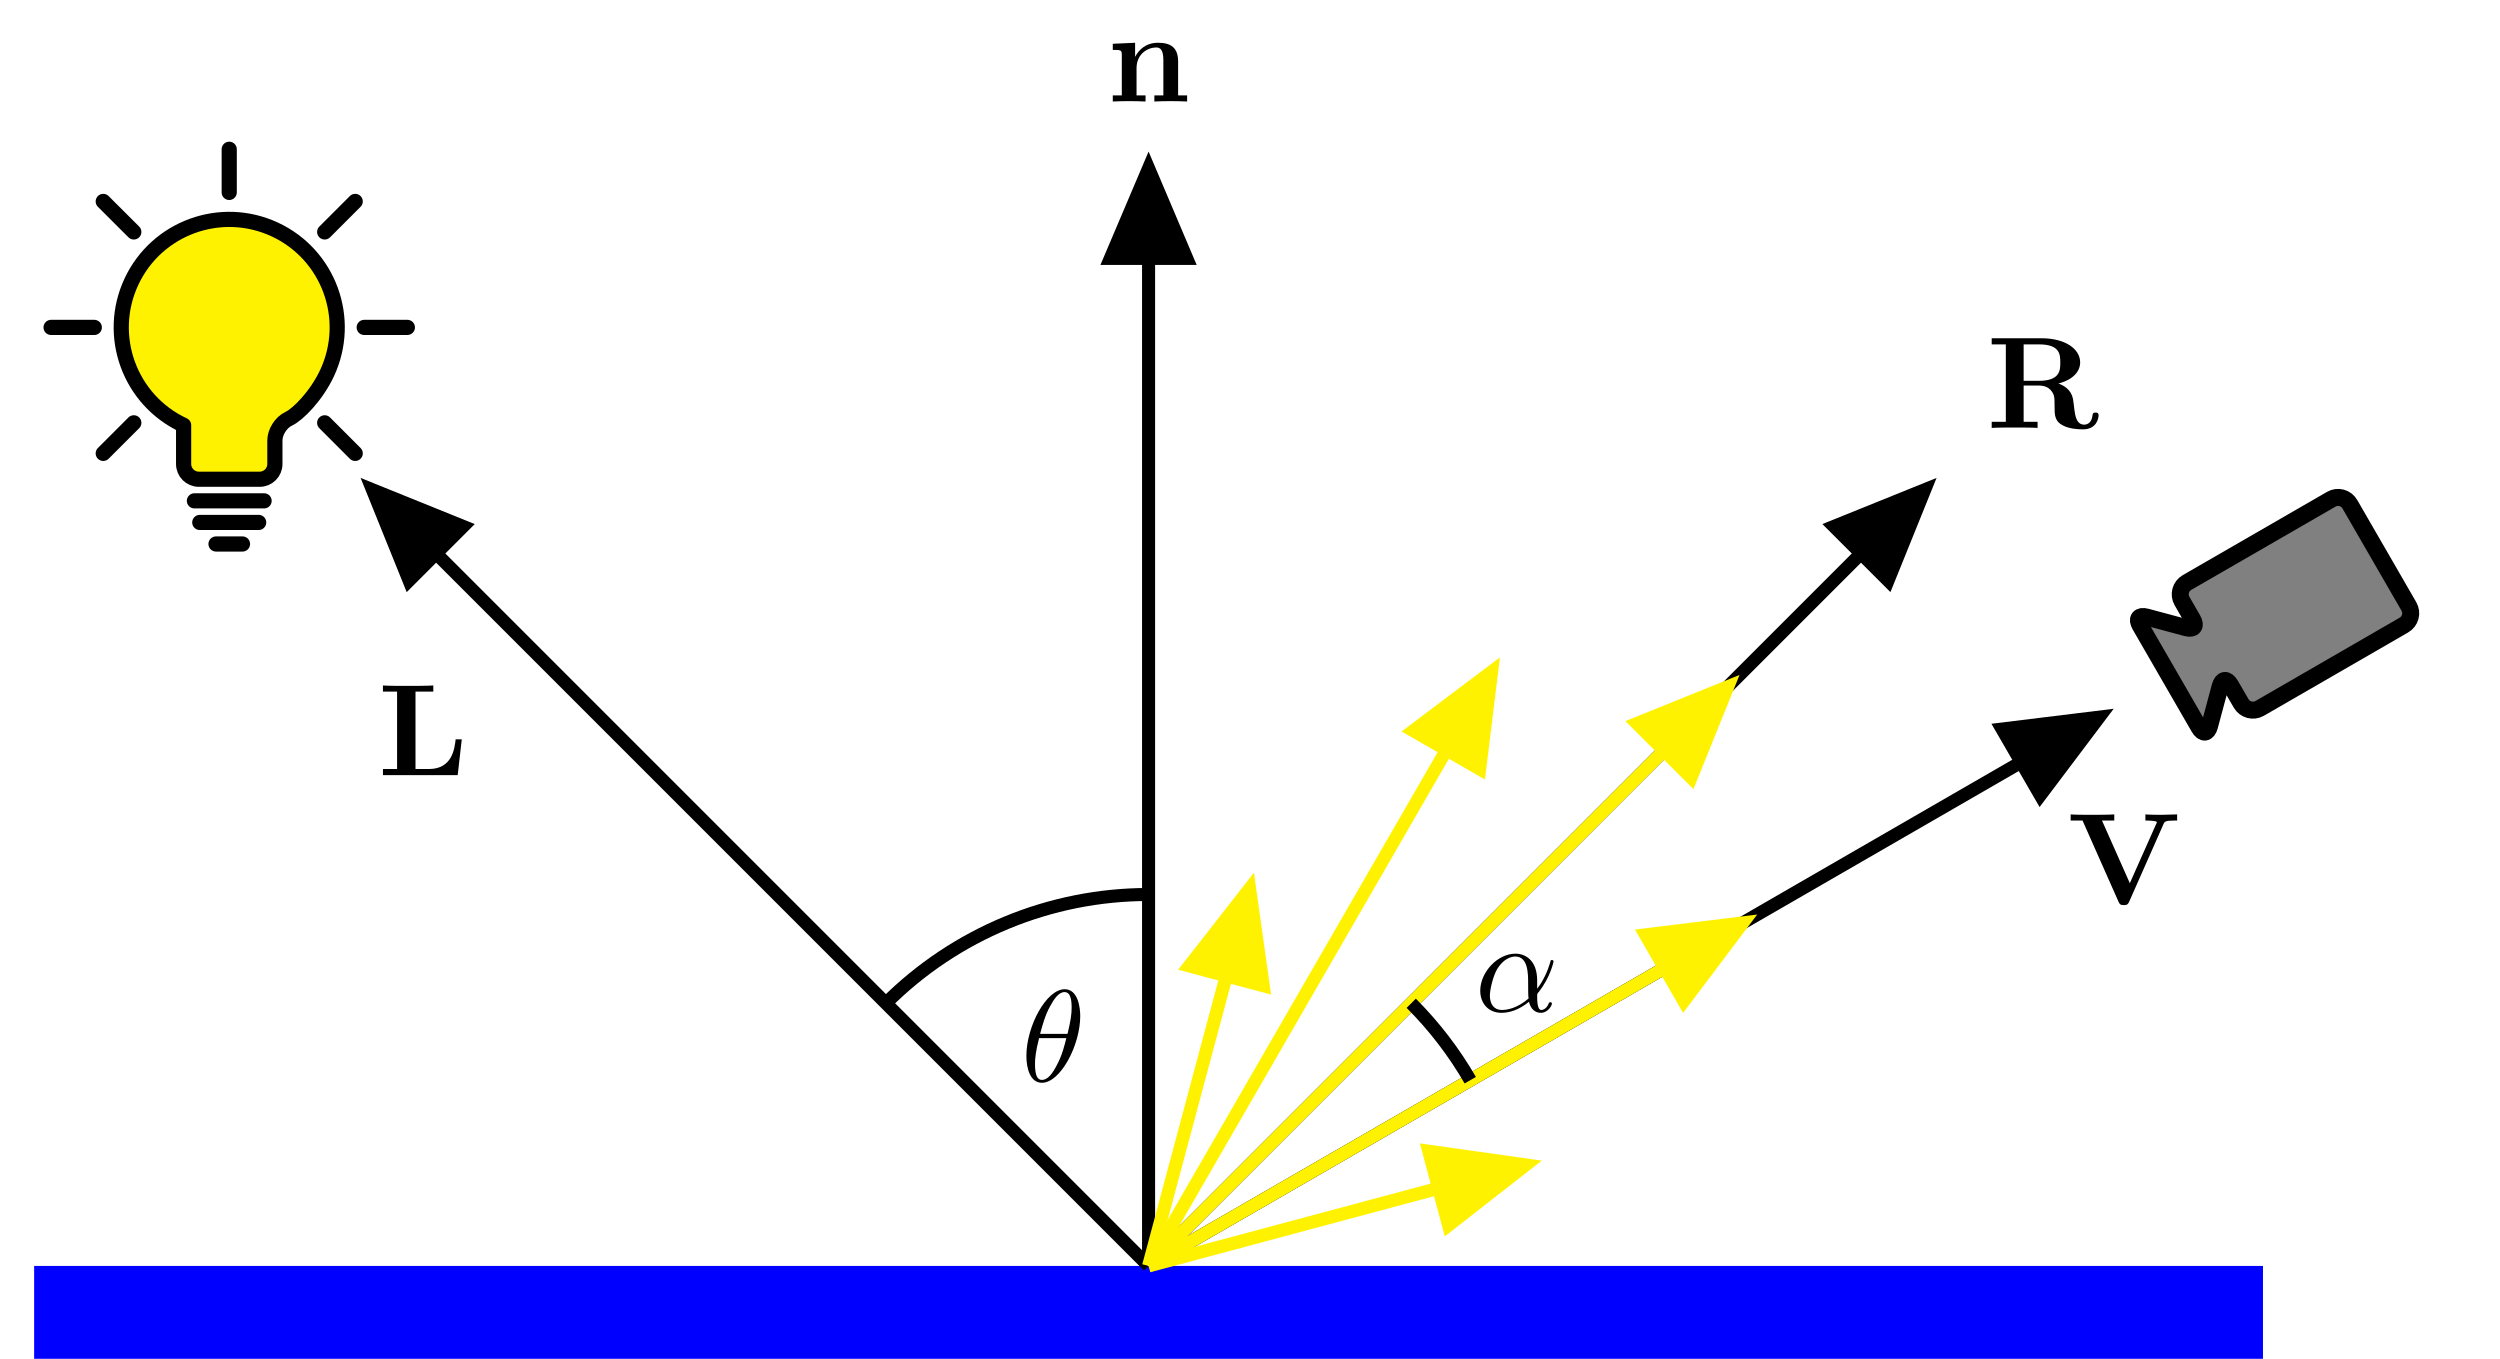
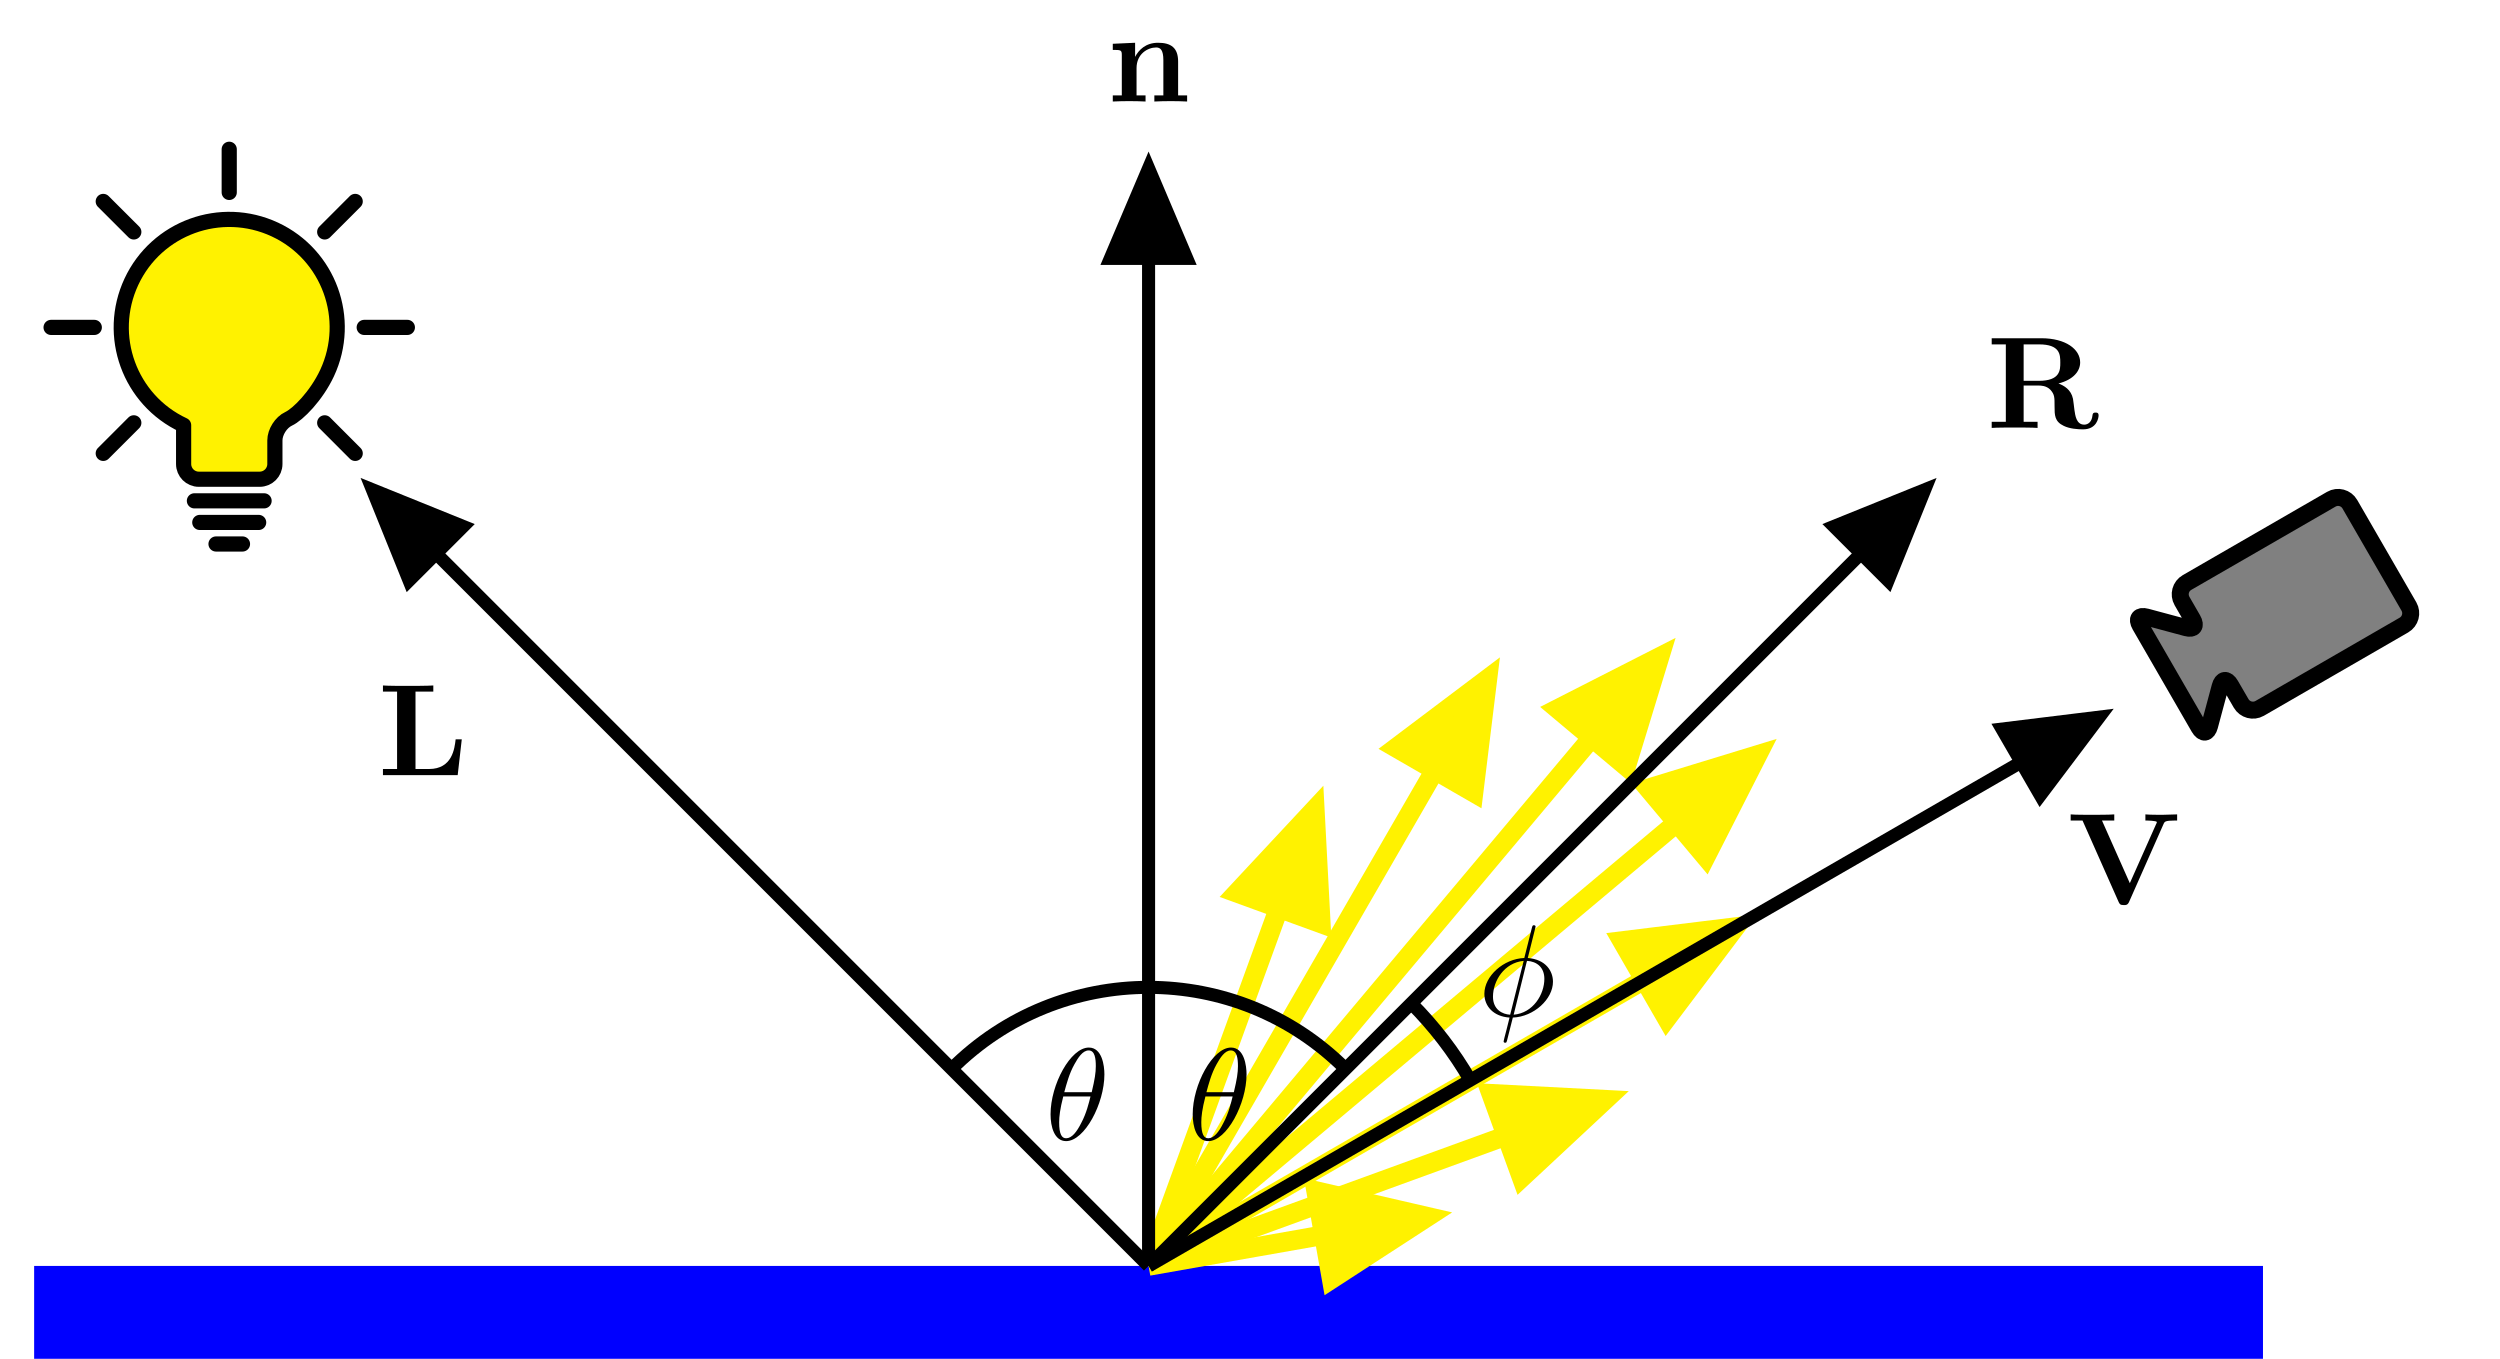
<svg xmlns="http://www.w3.org/2000/svg" xmlns:xlink="http://www.w3.org/1999/xlink" width="190.775pt" height="103.691pt" viewBox="0 0 190.775 103.691">
  <defs>
    <g>
      <g id="glyph-0-0">
        <path d="M 6.406 -2.734 L 5.938 -2.734 C 5.859 -2.047 5.688 -0.469 3.906 -0.469 L 2.875 -0.469 L 2.875 -6.375 L 4.234 -6.375 L 4.234 -6.844 C 3.781 -6.812 2.703 -6.812 2.219 -6.812 C 1.781 -6.812 0.766 -6.812 0.391 -6.844 L 0.391 -6.375 L 1.469 -6.375 L 1.469 -0.469 L 0.391 -0.469 L 0.391 0 L 6.094 0 Z M 6.406 -2.734 " />
      </g>
      <g id="glyph-0-1">
        <path d="M 1.141 -3.547 L 1.141 -0.469 L 0.453 -0.469 L 0.453 0 C 0.734 -0.016 1.328 -0.031 1.703 -0.031 C 2.094 -0.031 2.688 -0.016 2.953 0 L 2.953 -0.469 L 2.266 -0.469 L 2.266 -2.547 C 2.266 -3.641 3.125 -4.125 3.766 -4.125 C 4.094 -4.125 4.312 -3.922 4.312 -3.156 L 4.312 -0.469 L 3.625 -0.469 L 3.625 0 C 3.891 -0.016 4.5 -0.031 4.875 -0.031 C 5.266 -0.031 5.859 -0.016 6.125 0 L 6.125 -0.469 L 5.438 -0.469 L 5.438 -3.047 C 5.438 -4.094 4.906 -4.484 3.906 -4.484 C 2.953 -4.484 2.422 -3.922 2.156 -3.406 L 2.156 -4.484 L 0.453 -4.406 L 0.453 -3.938 C 1.062 -3.938 1.141 -3.938 1.141 -3.547 Z M 1.141 -3.547 " />
      </g>
      <g id="glyph-0-2">
        <path d="M 2.828 -3.594 L 2.828 -6.375 L 4 -6.375 C 5.609 -6.375 5.625 -5.594 5.625 -4.984 C 5.625 -4.422 5.625 -3.594 3.984 -3.594 Z M 5.484 -3.391 C 6.641 -3.688 7.141 -4.344 7.141 -5 C 7.141 -6 6.047 -6.844 4.172 -6.844 L 0.391 -6.844 L 0.391 -6.375 L 1.469 -6.375 L 1.469 -0.469 L 0.391 -0.469 L 0.391 0 C 0.75 -0.031 1.719 -0.031 2.141 -0.031 C 2.562 -0.031 3.531 -0.031 3.891 0 L 3.891 -0.469 L 2.828 -0.469 L 2.828 -3.234 L 3.984 -3.234 C 4.125 -3.234 4.562 -3.234 4.875 -2.906 C 5.188 -2.547 5.188 -2.359 5.188 -1.641 C 5.188 -0.984 5.188 -0.484 5.891 -0.156 C 6.328 0.062 6.953 0.109 7.359 0.109 C 8.422 0.109 8.547 -0.781 8.547 -0.953 C 8.547 -1.172 8.406 -1.172 8.312 -1.172 C 8.109 -1.172 8.094 -1.062 8.078 -0.938 C 8.031 -0.469 7.75 -0.25 7.453 -0.25 C 6.844 -0.25 6.766 -0.953 6.703 -1.375 C 6.688 -1.484 6.609 -2.172 6.594 -2.219 C 6.453 -2.922 5.906 -3.234 5.484 -3.391 Z M 5.484 -3.391 " />
      </g>
      <g id="glyph-0-3">
        <path d="M 7.375 -6.156 C 7.438 -6.281 7.484 -6.375 8.203 -6.375 L 8.391 -6.375 L 8.391 -6.844 C 8.016 -6.828 7.531 -6.812 7.266 -6.812 C 6.875 -6.812 6.344 -6.812 5.969 -6.844 L 5.969 -6.375 C 6.047 -6.375 6.844 -6.375 6.844 -6.25 C 6.844 -6.203 6.812 -6.156 6.797 -6.125 L 4.781 -1.594 L 2.656 -6.375 L 3.594 -6.375 L 3.594 -6.844 C 3.219 -6.812 2.266 -6.812 1.828 -6.812 C 1.453 -6.812 0.609 -6.812 0.266 -6.844 L 0.266 -6.375 L 1.172 -6.375 L 3.922 -0.172 C 4 0 4.047 0.078 4.328 0.078 C 4.484 0.078 4.609 0.078 4.719 -0.156 Z M 7.375 -6.156 " />
      </g>
      <g id="glyph-1-0">
-         <path d="M 4.75 -2.359 C 4.75 -3.922 3.828 -4.406 3.094 -4.406 C 1.719 -4.406 0.406 -2.984 0.406 -1.578 C 0.406 -0.641 1 0.109 2.031 0.109 C 2.656 0.109 3.375 -0.125 4.125 -0.734 C 4.25 -0.203 4.578 0.109 5.031 0.109 C 5.562 0.109 5.875 -0.438 5.875 -0.594 C 5.875 -0.672 5.812 -0.703 5.75 -0.703 C 5.688 -0.703 5.656 -0.672 5.625 -0.594 C 5.438 -0.109 5.078 -0.109 5.062 -0.109 C 4.75 -0.109 4.75 -0.891 4.75 -1.125 C 4.75 -1.328 4.75 -1.359 4.859 -1.469 C 5.797 -2.656 6 -3.812 6 -3.812 C 6 -3.844 5.984 -3.922 5.875 -3.922 C 5.781 -3.922 5.781 -3.891 5.734 -3.703 C 5.547 -3.078 5.219 -2.328 4.75 -1.734 Z M 4.094 -0.984 C 3.203 -0.219 2.438 -0.109 2.047 -0.109 C 1.453 -0.109 1.141 -0.562 1.141 -1.203 C 1.141 -1.688 1.406 -2.766 1.719 -3.266 C 2.188 -4 2.734 -4.188 3.078 -4.188 C 4.062 -4.188 4.062 -2.875 4.062 -2.109 C 4.062 -1.734 4.062 -1.156 4.094 -0.984 Z M 4.094 -0.984 " />
+         <path d="M 4.531 -4.984 C 4.531 -5.641 4.359 -7.031 3.344 -7.031 C 1.953 -7.031 0.422 -4.219 0.422 -1.938 C 0.422 -1 0.703 0.109 1.609 0.109 C 3.016 0.109 4.531 -2.75 4.531 -4.984 Z M 1.469 -3.625 C 1.641 -4.25 1.844 -5.047 2.25 -5.766 C 2.516 -6.25 2.875 -6.812 3.328 -6.812 C 3.812 -6.812 3.875 -6.172 3.875 -5.609 C 3.875 -5.109 3.797 -4.609 3.562 -3.625 Z M 3.469 -3.297 C 3.359 -2.844 3.156 -2 2.766 -1.281 C 2.422 -0.594 2.047 -0.109 1.609 -0.109 C 1.281 -0.109 1.078 -0.406 1.078 -1.328 C 1.078 -1.75 1.141 -2.328 1.391 -3.297 Z M 3.469 -3.297 " />
      </g>
      <g id="glyph-1-1">
-         <path d="M 4.531 -4.984 C 4.531 -5.641 4.359 -7.031 3.344 -7.031 C 1.953 -7.031 0.422 -4.219 0.422 -1.938 C 0.422 -1 0.703 0.109 1.609 0.109 C 3.016 0.109 4.531 -2.75 4.531 -4.984 Z M 1.469 -3.625 C 1.641 -4.25 1.844 -5.047 2.25 -5.766 C 2.516 -6.25 2.875 -6.812 3.328 -6.812 C 3.812 -6.812 3.875 -6.172 3.875 -5.609 C 3.875 -5.109 3.797 -4.609 3.562 -3.625 Z M 3.469 -3.297 C 3.359 -2.844 3.156 -2 2.766 -1.281 C 2.422 -0.594 2.047 -0.109 1.609 -0.109 C 1.281 -0.109 1.078 -0.406 1.078 -1.328 C 1.078 -1.75 1.141 -2.328 1.391 -3.297 Z M 3.469 -3.297 " />
+         <path d="M 4.359 -6.672 C 4.359 -6.703 4.391 -6.812 4.391 -6.812 C 4.391 -6.828 4.391 -6.922 4.266 -6.922 C 4.172 -6.922 4.156 -6.891 4.109 -6.719 L 3.531 -4.422 C 1.953 -4.359 0.484 -3.047 0.484 -1.688 C 0.484 -0.734 1.188 0.047 2.406 0.125 C 2.328 0.422 2.25 0.75 2.172 1.062 C 2.047 1.531 1.953 1.906 1.953 1.938 C 1.953 2.031 2.031 2.047 2.078 2.047 C 2.125 2.047 2.141 2.031 2.172 2 C 2.188 1.984 2.25 1.75 2.281 1.609 L 2.656 0.125 C 4.266 0.062 5.719 -1.281 5.719 -2.609 C 5.719 -3.406 5.188 -4.312 3.797 -4.422 Z M 2.453 -0.094 C 1.859 -0.125 1.141 -0.484 1.141 -1.469 C 1.141 -2.672 2 -4.062 3.484 -4.203 Z M 3.734 -4.203 C 4.5 -4.156 5.062 -3.703 5.062 -2.828 C 5.062 -1.641 4.203 -0.219 2.719 -0.094 Z M 3.734 -4.203 " />
      </g>
    </g>
    <clipPath id="clip-0">
      <path clip-rule="nonzero" d="M 2 96 L 173 96 L 173 103.691 L 2 103.691 Z M 2 96 " />
    </clipPath>
    <clipPath id="clip-1">
      <path clip-rule="nonzero" d="M 3.32 10.809 L 31.668 10.809 L 31.668 42.094 L 3.32 42.094 Z M 3.32 10.809 " />
    </clipPath>
    <clipPath id="clip-2">
      <path clip-rule="nonzero" d="M 14 37 L 21 37 L 21 42.094 L 14 42.094 Z M 14 37 " />
    </clipPath>
    <clipPath id="clip-3">
      <path clip-rule="nonzero" d="M 8 15 L 31.668 15 L 31.668 42.094 L 8 42.094 Z M 8 15 " />
    </clipPath>
    <clipPath id="clip-4">
      <path clip-rule="nonzero" d="M 27 24 L 31.668 24 L 31.668 26 L 27 26 Z M 27 24 " />
    </clipPath>
    <clipPath id="clip-5">
      <path clip-rule="nonzero" d="M 8 10.809 L 31.668 10.809 L 31.668 35 L 8 35 Z M 8 10.809 " />
    </clipPath>
    <clipPath id="clip-6">
      <path clip-rule="nonzero" d="M 16 10.809 L 19 10.809 L 19 16 L 16 16 Z M 16 10.809 " />
    </clipPath>
    <clipPath id="clip-7">
      <path clip-rule="nonzero" d="M 3.32 10.809 L 27 10.809 L 27 35 L 3.32 35 Z M 3.32 10.809 " />
    </clipPath>
    <clipPath id="clip-8">
      <path clip-rule="nonzero" d="M 3.32 24 L 8 24 L 8 26 L 3.32 26 Z M 3.32 24 " />
    </clipPath>
    <clipPath id="clip-9">
      <path clip-rule="nonzero" d="M 3.32 15 L 27 15 L 27 42.094 L 3.32 42.094 Z M 3.32 15 " />
    </clipPath>
    <clipPath id="clip-10">
+       <path clip-rule="nonzero" d="M 66 71 L 130 71 L 130 103.691 L 66 103.691 Z M 66 71 " />
+     </clipPath>
+     <clipPath id="clip-11">
+       <path clip-rule="nonzero" d="M 79 69 L 131 69 L 131 103.691 L 79 103.691 Z M 79 69 " />
+     </clipPath>
+     <clipPath id="clip-12">
+       <path clip-rule="nonzero" d="M 66 62 L 144 62 L 144 103.691 L 66 103.691 Z M 66 62 " />
+     </clipPath>
+     <clipPath id="clip-13">
+       <path clip-rule="nonzero" d="M 92 62 L 144 62 L 144 103.691 L 92 103.691 Z M 92 62 " />
+     </clipPath>
+     <clipPath id="clip-14">
+       <path clip-rule="nonzero" d="M 66 49 L 154 49 L 154 103.691 L 66 103.691 Z M 66 49 " />
+     </clipPath>
+     <clipPath id="clip-15">
+       <path clip-rule="nonzero" d="M 66 36 L 155 36 L 155 103.691 L 66 103.691 Z M 66 36 " />
+     </clipPath>
+     <clipPath id="clip-16">
+       <path clip-rule="nonzero" d="M 66 29 L 148 29 L 148 103.691 L 66 103.691 Z M 66 29 " />
+     </clipPath>
+     <clipPath id="clip-17">
+       <path clip-rule="nonzero" d="M 66 31 L 135 31 L 135 103.691 L 66 103.691 Z M 66 31 " />
+     </clipPath>
+     <clipPath id="clip-18">
+       <path clip-rule="nonzero" d="M 66 41 L 122 41 L 122 103.691 L 66 103.691 Z M 66 41 " />
+     </clipPath>
+     <clipPath id="clip-19">
      <path clip-rule="nonzero" d="M 14 23 L 102 23 L 102 103.691 L 14 103.691 Z M 14 23 " />
    </clipPath>
-     <clipPath id="clip-11">
+     <clipPath id="clip-20">
      <path clip-rule="nonzero" d="M 73 23 L 161 23 L 161 103.691 L 73 103.691 Z M 73 23 " />
    </clipPath>
-     <clipPath id="clip-12">
+     <clipPath id="clip-21">
      <path clip-rule="nonzero" d="M 73 40 L 174 40 L 174 103.691 L 73 103.691 Z M 73 40 " />
    </clipPath>
-     <clipPath id="clip-13">
-       <path clip-rule="nonzero" d="M 73 74 L 131 74 L 131 103.691 L 73 103.691 Z M 73 74 " />
-     </clipPath>
-     <clipPath id="clip-14">
-       <path clip-rule="nonzero" d="M 94 73 L 131 73 L 131 103.691 L 94 103.691 Z M 94 73 " />
-     </clipPath>
-     <clipPath id="clip-15">
-       <path clip-rule="nonzero" d="M 73 56 L 147 56 L 147 103.691 L 73 103.691 Z M 73 56 " />
-     </clipPath>
-     <clipPath id="clip-16">
-       <path clip-rule="nonzero" d="M 73 38 L 146 38 L 146 103.691 L 73 103.691 Z M 73 38 " />
-     </clipPath>
-     <clipPath id="clip-17">
-       <path clip-rule="nonzero" d="M 73 37 L 128 37 L 128 103.691 L 73 103.691 Z M 73 37 " />
-     </clipPath>
-     <clipPath id="clip-18">
-       <path clip-rule="nonzero" d="M 73 54 L 110 54 L 110 103.691 L 73 103.691 Z M 73 54 " />
-     </clipPath>
-     <clipPath id="clip-19">
+     <clipPath id="clip-22">
      <path clip-rule="nonzero" d="M 163 37 L 184 37 L 184 56 L 163 56 Z M 163 37 " />
    </clipPath>
-     <clipPath id="clip-20">
+     <clipPath id="clip-23">
      <path clip-rule="nonzero" d="M 179.305 35.68 L 160.895 46.309 L 167.828 58.316 L 186.238 47.688 Z M 179.305 35.68 " />
    </clipPath>
-     <clipPath id="clip-21">
+     <clipPath id="clip-24">
      <path clip-rule="nonzero" d="M 160 35 L 187 35 L 187 59 L 160 59 Z M 160 35 " />
    </clipPath>
-     <clipPath id="clip-22">
+     <clipPath id="clip-25">
      <path clip-rule="nonzero" d="M 179.305 35.68 L 160.895 46.309 L 167.828 58.316 L 186.238 47.688 Z M 179.305 35.68 " />
    </clipPath>
  </defs>
  <g clip-path="url(#clip-0)">
    <path fill-rule="nonzero" fill="rgb(0%, 0%, 100%)" fill-opacity="1" d="M 2.605 96.605 L 2.605 103.691 L 172.688 103.691 L 172.688 96.605 Z M 2.605 96.605 " />
  </g>
  <path fill="none" stroke-width="0.996" stroke-linecap="butt" stroke-linejoin="miter" stroke="rgb(100%, 100%, 100%)" stroke-opacity="1" stroke-miterlimit="10" d="M 114.498 17.006 C 113.014 19.581 111.194 21.952 109.092 24.053 " transform="matrix(1, 0, 0, -1, 2.607, 96.604)" />
  <path fill-rule="nonzero" fill="rgb(100%, 94.899%, 0%)" fill-opacity="1" d="M 14.012 32.449 C 9.887 30.527 8.102 25.625 10.027 21.5 C 11.949 17.379 16.852 15.594 20.977 17.516 C 25.098 19.438 26.883 24.34 24.961 28.465 C 24.141 30.219 22.73 31.633 22.023 31.961 C 21.445 32.23 20.977 32.969 20.977 33.609 L 20.977 35.41 C 20.977 36.051 20.457 36.57 19.816 36.57 L 15.168 36.57 C 14.531 36.57 14.012 36.051 14.012 35.41 L 14.012 32.449 " />
  <g clip-path="url(#clip-1)">
    <path fill="none" stroke-width="3.985" stroke-linecap="round" stroke-linejoin="miter" stroke="rgb(0%, 0%, 0%)" stroke-opacity="1" stroke-miterlimit="10" d="M -11.978 -25.687 C -26.171 -19.075 -32.313 -2.208 -25.687 11.984 C -19.075 26.163 -2.208 32.305 11.985 25.693 C 26.163 19.08 32.305 2.213 25.693 -11.979 C 22.871 -18.013 18.019 -22.878 15.586 -24.007 C 13.597 -24.935 11.985 -27.475 11.985 -29.679 L 11.985 -35.875 C 11.985 -38.079 10.197 -39.866 7.993 -39.866 L -8 -39.866 C -10.191 -39.866 -11.978 -38.079 -11.978 -35.875 L -11.978 -25.687 " transform="matrix(0.29065, 0, 0, -0.29065, 17.49326, 24.98318)" />
  </g>
  <g clip-path="url(#clip-2)">
    <path fill="none" stroke-width="3.985" stroke-linecap="round" stroke-linejoin="miter" stroke="rgb(0%, 0%, 0%)" stroke-opacity="1" stroke-miterlimit="10" d="M -9.143 -45.538 L 9.149 -45.538 M -7.732 -51.209 L 7.724 -51.209 M -3.471 -56.868 L 3.477 -56.868 " transform="matrix(0.29065, 0, 0, -0.29065, 17.49326, 24.98318)" />
  </g>
  <g clip-path="url(#clip-3)">
    <path fill="none" stroke-width="3.985" stroke-linecap="round" stroke-linejoin="miter" stroke="rgb(0%, 0%, 0%)" stroke-opacity="1" stroke-miterlimit="10" d="M 25.061 -25.056 L 33.071 -33.079 " transform="matrix(0.29065, 0, 0, -0.29065, 17.49326, 24.98318)" />
  </g>
  <g clip-path="url(#clip-4)">
    <path fill="none" stroke-width="3.985" stroke-linecap="round" stroke-linejoin="miter" stroke="rgb(0%, 0%, 0%)" stroke-opacity="1" stroke-miterlimit="10" d="M 35.437 -0.004 L 46.766 -0.004 " transform="matrix(0.29065, 0, 0, -0.29065, 17.49326, 24.98318)" />
  </g>
  <g clip-path="url(#clip-5)">
    <path fill="none" stroke-width="3.985" stroke-linecap="round" stroke-linejoin="miter" stroke="rgb(0%, 0%, 0%)" stroke-opacity="1" stroke-miterlimit="10" d="M 25.061 25.061 L 33.071 33.071 " transform="matrix(0.29065, 0, 0, -0.29065, 17.49326, 24.98318)" />
  </g>
  <g clip-path="url(#clip-6)">
    <path fill="none" stroke-width="3.985" stroke-linecap="round" stroke-linejoin="miter" stroke="rgb(0%, 0%, 0%)" stroke-opacity="1" stroke-miterlimit="10" d="M -0.004 35.436 L -0.004 46.766 " transform="matrix(0.29065, 0, 0, -0.29065, 17.49326, 24.98318)" />
  </g>
  <g clip-path="url(#clip-7)">
    <path fill="none" stroke-width="3.985" stroke-linecap="round" stroke-linejoin="miter" stroke="rgb(0%, 0%, 0%)" stroke-opacity="1" stroke-miterlimit="10" d="M -25.055 25.061 L -33.079 33.071 " transform="matrix(0.29065, 0, 0, -0.29065, 17.49326, 24.98318)" />
  </g>
  <g clip-path="url(#clip-8)">
    <path fill="none" stroke-width="3.985" stroke-linecap="round" stroke-linejoin="miter" stroke="rgb(0%, 0%, 0%)" stroke-opacity="1" stroke-miterlimit="10" d="M -35.431 -0.004 L -46.774 -0.004 " transform="matrix(0.29065, 0, 0, -0.29065, 17.49326, 24.98318)" />
  </g>
  <g clip-path="url(#clip-9)">
    <path fill="none" stroke-width="3.985" stroke-linecap="round" stroke-linejoin="miter" stroke="rgb(0%, 0%, 0%)" stroke-opacity="1" stroke-miterlimit="10" d="M -25.055 -25.056 L -33.079 -33.079 " transform="matrix(0.29065, 0, 0, -0.29065, 17.49326, 24.98318)" />
  </g>
  <g clip-path="url(#clip-10)">
+     <path fill="none" stroke-width="1.494" stroke-linecap="butt" stroke-linejoin="miter" stroke="rgb(100%, 94.899%, 0%)" stroke-opacity="1" stroke-miterlimit="10" d="M 85.041 -0.001 L 105.893 3.678 " transform="matrix(1, 0, 0, -1, 2.607, 96.604)" />
+   </g>
+   <path fill-rule="nonzero" fill="rgb(100%, 94.899%, 0%)" fill-opacity="1" d="M 100.434 90.891 L 108.93 92.852 L 101.617 97.598 Z M 100.434 90.891 " />
+   <g clip-path="url(#clip-11)">
+     <path fill="none" stroke-width="1.494" stroke-linecap="butt" stroke-linejoin="miter" stroke="rgb(100%, 94.899%, 0%)" stroke-opacity="1" stroke-miterlimit="10" d="M -7.59 3.406 L 0.437 -0 L -7.589 -3.404 Z M -7.59 3.406 " transform="matrix(0.9848, -0.17363, -0.17363, -0.9848, 108.4994, 92.92736)" />
+   </g>
+   <g clip-path="url(#clip-12)">
+     <path fill="none" stroke-width="1.494" stroke-linecap="butt" stroke-linejoin="miter" stroke="rgb(100%, 94.899%, 0%)" stroke-opacity="1" stroke-miterlimit="10" d="M 85.041 -0.001 L 119.479 12.534 " transform="matrix(1, 0, 0, -1, 2.607, 96.604)" />
+   </g>
+   <path fill-rule="nonzero" fill="rgb(100%, 94.899%, 0%)" fill-opacity="1" d="M 113.793 83.465 L 122.496 83.918 L 116.121 89.863 Z M 113.793 83.465 " />
+   <g clip-path="url(#clip-13)">
+     <path fill="none" stroke-width="1.494" stroke-linecap="butt" stroke-linejoin="miter" stroke="rgb(100%, 94.899%, 0%)" stroke-opacity="1" stroke-miterlimit="10" d="M -7.588 3.404 L 0.435 0.002 L -7.589 -3.405 Z M -7.588 3.404 " transform="matrix(0.93968, -0.34201, -0.34201, -0.93968, 122.0876, 84.0687)" />
+   </g>
+   <g clip-path="url(#clip-14)">
+     <path fill="none" stroke-width="1.494" stroke-linecap="butt" stroke-linejoin="miter" stroke="rgb(100%, 94.899%, 0%)" stroke-opacity="1" stroke-miterlimit="10" d="M 85.041 -0.001 L 129.452 25.639 " transform="matrix(1, 0, 0, -1, 2.607, 96.604)" />
+   </g>
+   <path fill-rule="nonzero" fill="rgb(100%, 94.899%, 0%)" fill-opacity="1" stroke-width="1.494" stroke-linecap="butt" stroke-linejoin="miter" stroke="rgb(100%, 94.899%, 0%)" stroke-opacity="1" stroke-miterlimit="10" d="M -7.587 3.405 L 0.434 0.001 L -7.59 -3.405 Z M -7.587 3.405 " transform="matrix(0.86601, -0.49998, -0.49998, -0.86601, 132.058, 70.96357)" />
+   <g clip-path="url(#clip-15)">
+     <path fill="none" stroke-width="1.494" stroke-linecap="butt" stroke-linejoin="miter" stroke="rgb(100%, 94.899%, 0%)" stroke-opacity="1" stroke-miterlimit="10" d="M 85.041 -0.001 L 131.17 38.709 " transform="matrix(1, 0, 0, -1, 2.607, 96.604)" />
+   </g>
+   <path fill-rule="nonzero" fill="rgb(100%, 94.899%, 0%)" fill-opacity="1" stroke-width="1.494" stroke-linecap="butt" stroke-linejoin="miter" stroke="rgb(100%, 94.899%, 0%)" stroke-opacity="1" stroke-miterlimit="10" d="M -7.588 3.405 L 0.437 0 L -7.588 -3.408 Z M -7.588 3.405 " transform="matrix(0.76602, -0.64278, -0.64278, -0.76602, 133.7786, 57.8946)" />
+   <g clip-path="url(#clip-16)">
+     <path fill="none" stroke-width="1.494" stroke-linecap="butt" stroke-linejoin="miter" stroke="rgb(100%, 94.899%, 0%)" stroke-opacity="1" stroke-miterlimit="10" d="M 85.041 -0.001 L 123.748 46.131 " transform="matrix(1, 0, 0, -1, 2.607, 96.604)" />
+   </g>
+   <path fill-rule="nonzero" fill="rgb(100%, 94.899%, 0%)" fill-opacity="1" stroke-width="1.494" stroke-linecap="butt" stroke-linejoin="miter" stroke="rgb(100%, 94.899%, 0%)" stroke-opacity="1" stroke-miterlimit="10" d="M -7.589 3.404 L 0.434 -0.001 L -7.589 -3.408 Z M -7.589 3.404 " transform="matrix(0.64278, -0.76602, -0.76602, -0.64278, 126.3568, 50.47279)" />
+   <g clip-path="url(#clip-17)">
+     <path fill="none" stroke-width="1.494" stroke-linecap="butt" stroke-linejoin="miter" stroke="rgb(100%, 94.899%, 0%)" stroke-opacity="1" stroke-miterlimit="10" d="M 85.041 -0.001 L 110.682 44.409 " transform="matrix(1, 0, 0, -1, 2.607, 96.604)" />
+   </g>
+   <path fill-rule="nonzero" fill="rgb(100%, 94.899%, 0%)" fill-opacity="1" stroke-width="1.494" stroke-linecap="butt" stroke-linejoin="miter" stroke="rgb(100%, 94.899%, 0%)" stroke-opacity="1" stroke-miterlimit="10" d="M -7.589 3.407 L 0.435 0.001 L -7.588 -3.408 Z M -7.589 3.407 " transform="matrix(0.49998, -0.86601, -0.86601, -0.49998, 113.2879, 52.1934)" />
+   <g clip-path="url(#clip-18)">
+     <path fill="none" stroke-width="1.494" stroke-linecap="butt" stroke-linejoin="miter" stroke="rgb(100%, 94.899%, 0%)" stroke-opacity="1" stroke-miterlimit="10" d="M 85.041 -0.001 L 97.577 34.44 " transform="matrix(1, 0, 0, -1, 2.607, 96.604)" />
+   </g>
+   <path fill-rule="nonzero" fill="rgb(100%, 94.899%, 0%)" fill-opacity="1" stroke-width="1.494" stroke-linecap="butt" stroke-linejoin="miter" stroke="rgb(100%, 94.899%, 0%)" stroke-opacity="1" stroke-miterlimit="10" d="M -7.588 3.406 L 0.436 -0 L -7.589 -3.408 Z M -7.588 3.406 " transform="matrix(0.34201, -0.93968, -0.93968, -0.34201, 100.1827, 62.16384)" />
+   <g clip-path="url(#clip-19)">
    <path fill="none" stroke-width="0.996" stroke-linecap="butt" stroke-linejoin="miter" stroke="rgb(0%, 0%, 0%)" stroke-opacity="1" stroke-miterlimit="10" d="M 85.041 -0.001 L 26.073 58.967 " transform="matrix(1, 0, 0, -1, 2.607, 96.604)" />
  </g>
  <path fill-rule="nonzero" fill="rgb(0%, 0%, 0%)" fill-opacity="1" stroke-width="0.996" stroke-linecap="butt" stroke-linejoin="miter" stroke="rgb(0%, 0%, 0%)" stroke-opacity="1" stroke-miterlimit="10" d="M -6.504 2.92 L 0.374 -0.002 L -6.504 -2.919 Z M -6.504 2.92 " transform="matrix(-0.7071, -0.7071, -0.7071, 0.7071, 28.68061, 37.63719)" />
  <g fill="rgb(0%, 0%, 0%)" fill-opacity="1">
    <use xlink:href="#glyph-0-0" x="28.832" y="59.152" />
  </g>
  <path fill="none" stroke-width="0.996" stroke-linecap="butt" stroke-linejoin="miter" stroke="rgb(0%, 0%, 0%)" stroke-opacity="1" stroke-miterlimit="10" d="M 85.041 -0.001 L 85.041 83.393 " transform="matrix(1, 0, 0, -1, 2.607, 96.604)" />
  <path fill-rule="nonzero" fill="rgb(0%, 0%, 0%)" fill-opacity="1" stroke-width="0.996" stroke-linecap="butt" stroke-linejoin="miter" stroke="rgb(0%, 0%, 0%)" stroke-opacity="1" stroke-miterlimit="10" d="M -6.506 2.921 L 0.373 -0.001 L -6.506 -2.919 Z M -6.506 2.921 " transform="matrix(0, -1, -1, 0, 87.64742, 13.21241)" />
  <g fill="rgb(0%, 0%, 0%)" fill-opacity="1">
    <use xlink:href="#glyph-0-1" x="84.464" y="7.747" />
  </g>
-   <g clip-path="url(#clip-11)">
+   <g clip-path="url(#clip-20)">
    <path fill="none" stroke-width="0.996" stroke-linecap="butt" stroke-linejoin="miter" stroke="rgb(0%, 0%, 0%)" stroke-opacity="1" stroke-miterlimit="10" d="M 85.041 -0.001 L 144.006 58.967 " transform="matrix(1, 0, 0, -1, 2.607, 96.604)" />
  </g>
  <path fill-rule="nonzero" fill="rgb(0%, 0%, 0%)" fill-opacity="1" stroke-width="0.996" stroke-linecap="butt" stroke-linejoin="miter" stroke="rgb(0%, 0%, 0%)" stroke-opacity="1" stroke-miterlimit="10" d="M -6.505 2.921 L 0.375 0.001 L -6.505 -2.919 Z M -6.505 2.921 " transform="matrix(0.7071, -0.7071, -0.7071, -0.7071, 146.6142, 37.63719)" />
  <g fill="rgb(0%, 0%, 0%)" fill-opacity="1">
    <use xlink:href="#glyph-0-2" x="151.596" y="32.655" />
  </g>
-   <g clip-path="url(#clip-12)">
+   <g clip-path="url(#clip-21)">
    <path fill="none" stroke-width="0.996" stroke-linecap="butt" stroke-linejoin="miter" stroke="rgb(0%, 0%, 0%)" stroke-opacity="1" stroke-miterlimit="10" d="M 85.041 -0.001 L 157.26 41.698 " transform="matrix(1, 0, 0, -1, 2.607, 96.604)" />
  </g>
  <path fill-rule="nonzero" fill="rgb(0%, 0%, 0%)" fill-opacity="1" stroke-width="0.996" stroke-linecap="butt" stroke-linejoin="miter" stroke="rgb(0%, 0%, 0%)" stroke-opacity="1" stroke-miterlimit="10" d="M -6.506 2.919 L 0.374 -0.002 L -6.502 -2.919 Z M -6.506 2.919 " transform="matrix(0.86601, -0.49998, -0.49998, -0.86601, 159.8669, 54.9082)" />
  <g fill="rgb(0%, 0%, 0%)" fill-opacity="1">
    <use xlink:href="#glyph-0-3" x="157.746" y="68.99" />
  </g>
-   <g fill="rgb(100%, 100%, 100%)" fill-opacity="1">
-     <use xlink:href="#glyph-1-0" x="118.173" y="72.866" />
-   </g>
-   <g fill="rgb(100%, 100%, 100%)" fill-opacity="1">
-     <use xlink:href="#glyph-1-1" x="77.902" y="82.518" />
-   </g>
-   <g fill="rgb(100%, 100%, 100%)" fill-opacity="1">
-     <use xlink:href="#glyph-1-1" x="92.437" y="82.518" />
-   </g>
-   <path fill="none" stroke-width="0.996" stroke-linecap="butt" stroke-linejoin="miter" stroke="rgb(0%, 0%, 0%)" stroke-opacity="1" stroke-miterlimit="10" d="M 85.041 28.346 C 77.522 28.346 70.311 25.358 64.995 20.045 " transform="matrix(1, 0, 0, -1, 2.607, 96.604)" />
-   <g clip-path="url(#clip-13)">
-     <path fill="none" stroke-width="0.996" stroke-linecap="butt" stroke-linejoin="miter" stroke="rgb(100%, 94.899%, 0%)" stroke-opacity="1" stroke-miterlimit="10" d="M 85.041 -0.001 L 113.459 7.616 " transform="matrix(1, 0, 0, -1, 2.607, 96.604)" />
-   </g>
-   <path fill-rule="nonzero" fill="rgb(100%, 94.899%, 0%)" fill-opacity="1" d="M 109.027 87.852 L 116.426 88.895 L 110.539 93.492 Z M 109.027 87.852 " />
-   <g clip-path="url(#clip-14)">
-     <path fill="none" stroke-width="0.996" stroke-linecap="butt" stroke-linejoin="miter" stroke="rgb(100%, 94.899%, 0%)" stroke-opacity="1" stroke-miterlimit="10" d="M -6.504 2.921 L 0.373 -0.002 L -6.504 -2.919 Z M -6.504 2.921 " transform="matrix(0.96593, -0.25879, -0.25879, -0.96593, 116.0655, 88.9894)" />
-   </g>
-   <g clip-path="url(#clip-15)">
-     <path fill="none" stroke-width="0.996" stroke-linecap="butt" stroke-linejoin="miter" stroke="rgb(100%, 94.899%, 0%)" stroke-opacity="1" stroke-miterlimit="10" d="M 85.041 -0.001 L 130.057 25.991 " transform="matrix(1, 0, 0, -1, 2.607, 96.604)" />
-   </g>
-   <path fill-rule="nonzero" fill="rgb(100%, 94.899%, 0%)" fill-opacity="1" stroke-width="0.996" stroke-linecap="butt" stroke-linejoin="miter" stroke="rgb(100%, 94.899%, 0%)" stroke-opacity="1" stroke-miterlimit="10" d="M -6.505 2.921 L 0.375 0.001 L -6.504 -2.921 Z M -6.505 2.921 " transform="matrix(0.86601, -0.49998, -0.49998, -0.86601, 132.6641, 70.61366)" />
-   <g clip-path="url(#clip-16)">
-     <path fill="none" stroke-width="0.996" stroke-linecap="butt" stroke-linejoin="miter" stroke="rgb(100%, 94.899%, 0%)" stroke-opacity="1" stroke-miterlimit="10" d="M 85.041 -0.001 L 128.975 43.932 " transform="matrix(1, 0, 0, -1, 2.607, 96.604)" />
-   </g>
-   <path fill-rule="nonzero" fill="rgb(100%, 94.899%, 0%)" fill-opacity="1" stroke-width="0.996" stroke-linecap="butt" stroke-linejoin="miter" stroke="rgb(100%, 94.899%, 0%)" stroke-opacity="1" stroke-miterlimit="10" d="M -6.505 2.918 L 0.373 0.001 L -6.505 -2.921 Z M -6.505 2.918 " transform="matrix(0.7071, -0.7071, -0.7071, -0.7071, 131.581, 52.67047)" />
-   <g clip-path="url(#clip-17)">
-     <path fill="none" stroke-width="0.996" stroke-linecap="butt" stroke-linejoin="miter" stroke="rgb(100%, 94.899%, 0%)" stroke-opacity="1" stroke-miterlimit="10" d="M 85.041 -0.001 L 111.03 45.018 " transform="matrix(1, 0, 0, -1, 2.607, 96.604)" />
-   </g>
-   <path fill-rule="nonzero" fill="rgb(100%, 94.899%, 0%)" fill-opacity="1" stroke-width="0.996" stroke-linecap="butt" stroke-linejoin="miter" stroke="rgb(100%, 94.899%, 0%)" stroke-opacity="1" stroke-miterlimit="10" d="M -6.506 2.921 L 0.372 -0.001 L -6.504 -2.919 Z M -6.506 2.921 " transform="matrix(0.49998, -0.86601, -0.86601, -0.49998, 113.6378, 51.5873)" />
-   <g clip-path="url(#clip-18)">
-     <path fill="none" stroke-width="0.996" stroke-linecap="butt" stroke-linejoin="miter" stroke="rgb(100%, 94.899%, 0%)" stroke-opacity="1" stroke-miterlimit="10" d="M 85.041 -0.001 L 92.655 28.416 " transform="matrix(1, 0, 0, -1, 2.607, 96.604)" />
-   </g>
-   <path fill-rule="nonzero" fill="rgb(100%, 94.899%, 0%)" fill-opacity="1" stroke-width="0.996" stroke-linecap="butt" stroke-linejoin="miter" stroke="rgb(100%, 94.899%, 0%)" stroke-opacity="1" stroke-miterlimit="10" d="M -6.506 2.92 L 0.375 -0 L -6.503 -2.919 Z M -6.506 2.92 " transform="matrix(0.25879, -0.96593, -0.96593, -0.25879, 95.26201, 68.1859)" />
-   <g fill="rgb(0%, 0%, 0%)" fill-opacity="1">
-     <use xlink:href="#glyph-1-1" x="77.902" y="82.518" />
-   </g>
+   <g fill="rgb(0%, 0%, 0%)" fill-opacity="1">
+     <use xlink:href="#glyph-1-0" x="79.746" y="86.97" />
+   </g>
+   <g fill="rgb(0%, 0%, 0%)" fill-opacity="1">
+     <use xlink:href="#glyph-1-0" x="90.593" y="86.97" />
+   </g>
+   <path fill="none" stroke-width="0.996" stroke-linecap="butt" stroke-linejoin="miter" stroke="rgb(0%, 0%, 0%)" stroke-opacity="1" stroke-miterlimit="10" d="M 100.073 15.034 C 91.772 23.334 78.311 23.334 70.006 15.034 " transform="matrix(1, 0, 0, -1, 2.607, 96.604)" />
  <path fill="none" stroke-width="0.996" stroke-linecap="butt" stroke-linejoin="miter" stroke="rgb(0%, 0%, 0%)" stroke-opacity="1" stroke-miterlimit="10" d="M 109.588 14.174 C 108.35 16.319 106.834 18.291 105.084 20.045 " transform="matrix(1, 0, 0, -1, 2.607, 96.604)" />
  <g fill="rgb(0%, 0%, 0%)" fill-opacity="1">
-     <use xlink:href="#glyph-1-0" x="112.551" y="77.18" />
-   </g>
-   <g clip-path="url(#clip-19)">
-     <g clip-path="url(#clip-20)">
+     <use xlink:href="#glyph-1-1" x="112.788" y="77.526" />
+   </g>
+   <g clip-path="url(#clip-22)">
+     <g clip-path="url(#clip-23)">
      <path fill-rule="nonzero" fill="rgb(50%, 50%, 50%)" fill-opacity="1" d="M 177.898 38.098 L 166.895 44.449 C 166.395 44.734 166.227 45.371 166.512 45.867 L 167.32 47.27 C 167.609 47.766 167.391 48.051 166.836 47.902 L 163.797 47.086 C 163.242 46.938 163.023 47.219 163.312 47.719 L 167.816 55.52 C 168.105 56.02 168.457 55.973 168.605 55.418 L 169.422 52.375 C 169.57 51.82 169.922 51.773 170.207 52.27 L 171.02 53.672 C 171.305 54.168 171.941 54.34 172.438 54.055 L 183.441 47.699 C 183.938 47.414 184.109 46.777 183.824 46.281 L 179.316 38.477 C 179.031 37.98 178.395 37.809 177.898 38.098 Z M 177.898 38.098 " />
    </g>
  </g>
-   <g clip-path="url(#clip-21)">
-     <g clip-path="url(#clip-22)">
+   <g clip-path="url(#clip-24)">
+     <g clip-path="url(#clip-25)">
      <path fill="none" stroke-width="4.981" stroke-linecap="butt" stroke-linejoin="miter" stroke="rgb(0%, 0%, 0%)" stroke-opacity="1" stroke-miterlimit="10" d="M 3.986 0.008 L 52.703 0.003 C 54.91 -0.009 56.688 1.784 56.693 3.978 L 56.696 10.184 C 56.687 12.386 57.96 12.914 59.518 11.357 L 68.044 2.82 C 69.602 1.263 70.867 1.778 70.866 3.993 L 70.865 38.531 C 70.864 40.745 69.607 41.264 68.05 39.706 L 59.506 31.167 C 57.949 29.61 56.692 30.128 56.696 32.322 L 56.687 38.536 C 56.691 40.73 54.906 42.522 52.712 42.526 L 3.988 42.518 C 1.793 42.522 0.002 40.737 -0.002 38.543 L 0.004 3.985 C -0 1.791 1.784 -0.001 3.986 0.008 Z M 3.986 0.008 " transform="matrix(-0.225861, 0.1304, 0.1304, 0.225861, 178.7977, 37.57609)" />
    </g>
  </g>
</svg>
